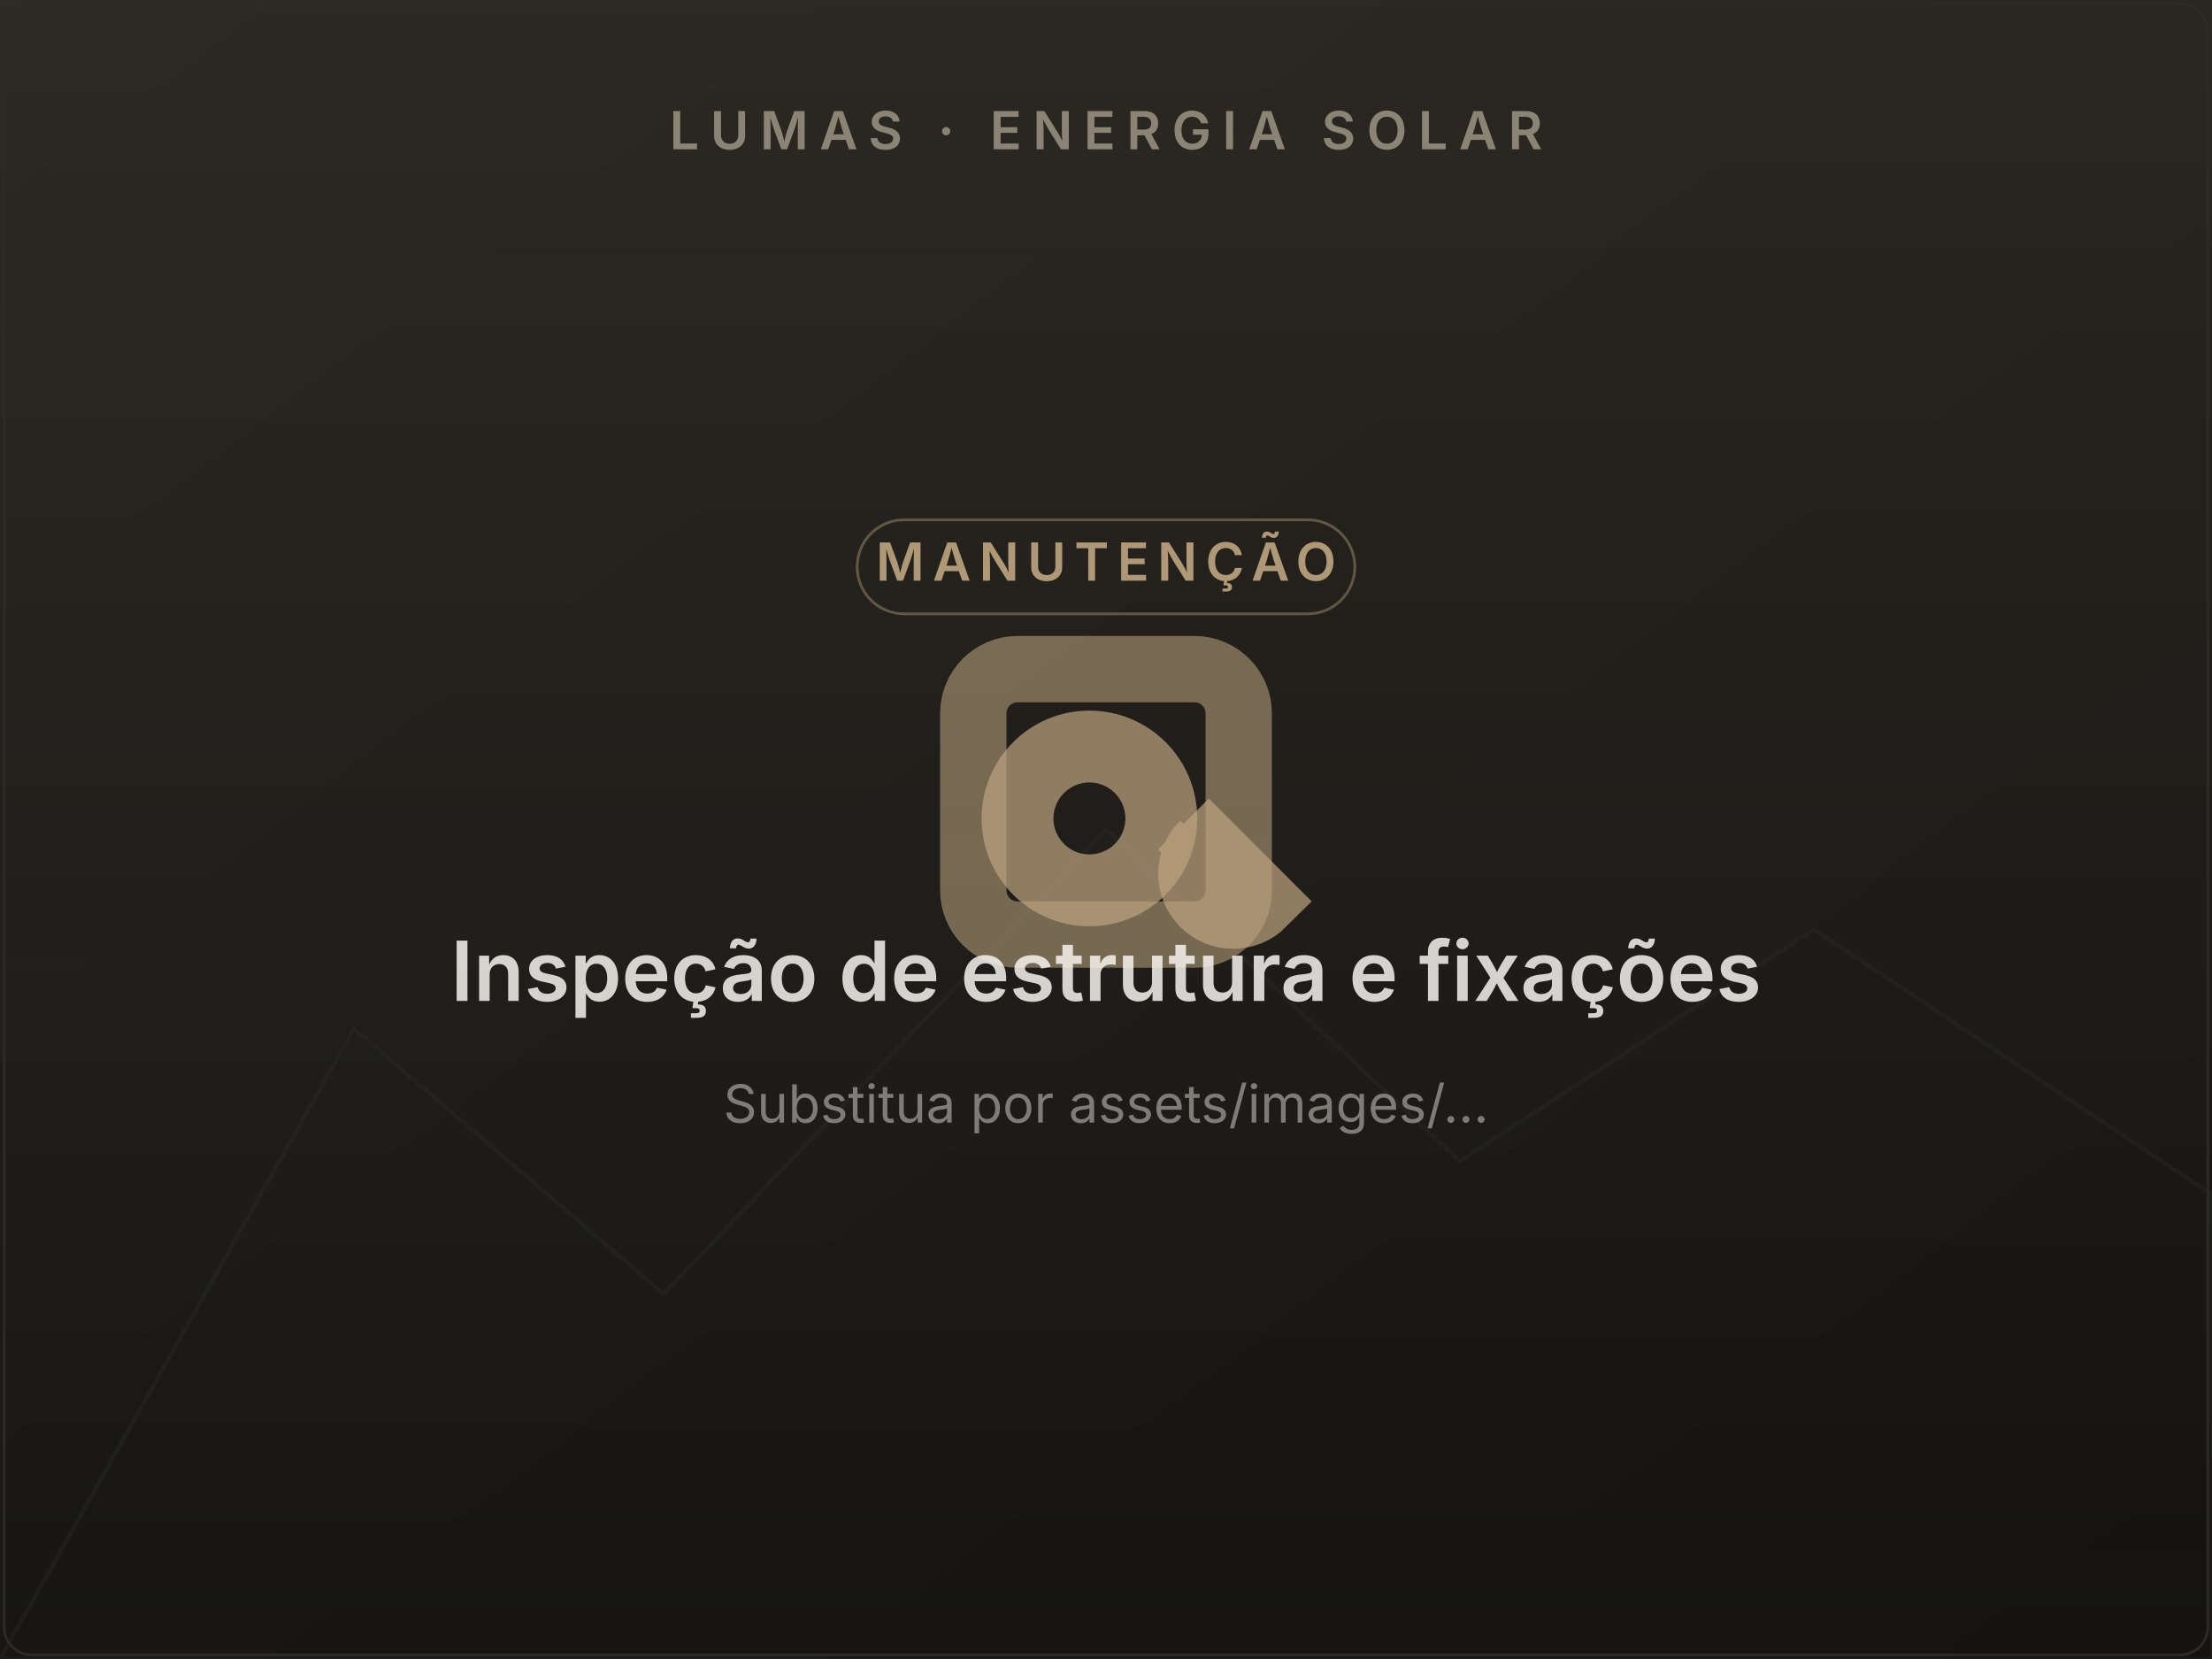
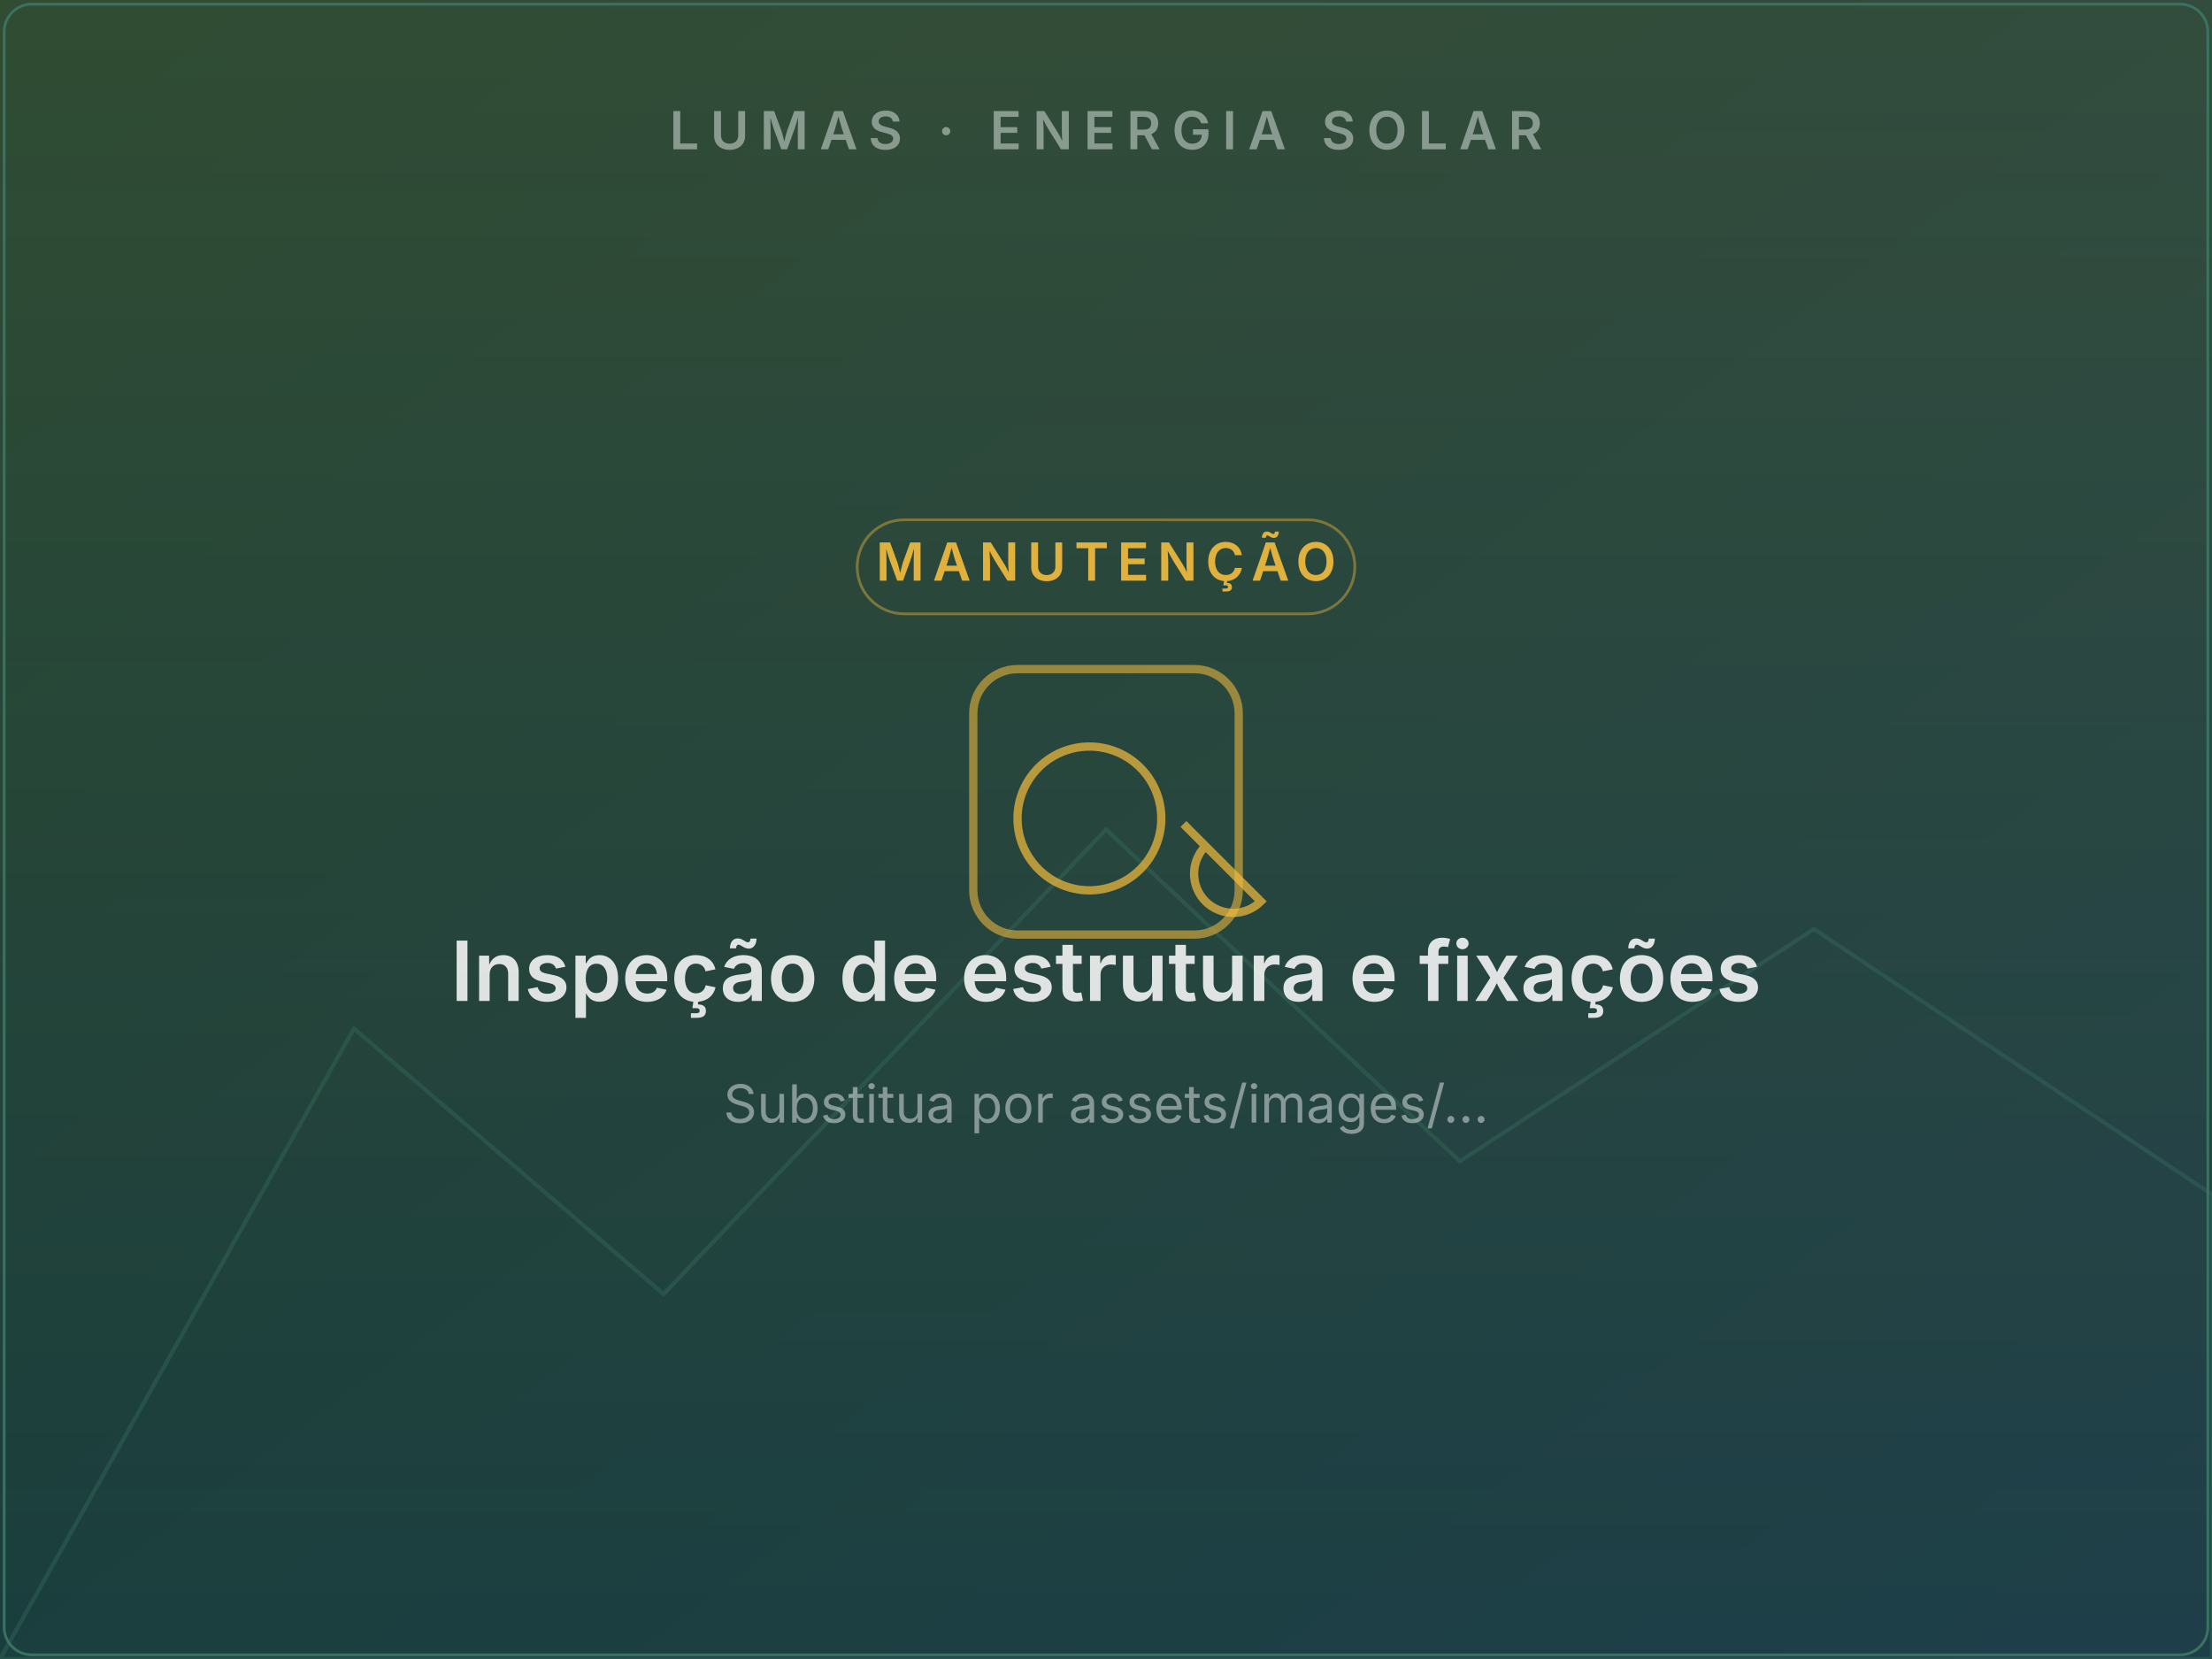
<svg xmlns="http://www.w3.org/2000/svg" width="800" height="600" viewBox="0 0 800 600" role="img" aria-label="Inspeção de estrutura e fixações">
  <defs>
    <linearGradient id="g800" x1="0" y1="0" x2="1" y2="1">
-       <stop offset="0" stop-color="#161615" />
-       <stop offset="1" stop-color="#0E0E0D" />
+       <stop offset="0" stop-color="#103a31" />
+       <stop offset="1" stop-color="#173b4a" />
    </linearGradient>
    <linearGradient id="gg800" x1="0" y1="0" x2="0" y2="1">
-       <stop offset="0" stop-color="#BEA580" stop-opacity="0.14" />
-       <stop offset="1" stop-color="#BEA580" stop-opacity="0.03" />
+       <stop offset="0" stop-color="#f5bd3d" stop-opacity="0.14" />
+       <stop offset="1" stop-color="#f5bd3d" stop-opacity="0.03" />
    </linearGradient>
  </defs>
  <rect width="800" height="600" fill="url(#g800)" />
  <rect width="800" height="600" fill="url(#gg800)" />
  <g opacity="0.35">
-     <path d="M0 600 L128.0 372.0 L240.0 468.0 L400.0 300.0 L528.0 420.0 L656.0 336 L800 432.0 V600 Z" fill="none" stroke="#2C2A26" stroke-width="1.5" />
+     <path d="M0 600 L128.0 372.0 L240.0 468.0 L400.0 300.0 L528.0 420.0 L656.0 336 L800 432.0 V600 Z" fill="none" stroke="#397260" stroke-width="1.5" />
  </g>
-   <text x="400.0" y="54" text-anchor="middle" font-family="Inter, Arial, sans-serif" font-size="19" letter-spacing="4" fill="#ECE2CB" fill-opacity="0.5" font-weight="600">LUMAS · ENERGIA SOLAR</text>
-   <rect x="1.5" y="1.5" width="797" height="597" rx="10" fill="none" stroke="#2C2A26" />
-   <rect x="310.0" y="188.0" width="180" height="34" rx="17" fill="none" stroke="#BEA580" stroke-opacity="0.4" />
-   <text x="400.0" y="210.0" text-anchor="middle" font-family="Inter, Arial, sans-serif" font-size="19" letter-spacing="3" fill="#BEA580" fill-opacity="0.9" font-weight="600">MANUTENÇÃO</text>
-   <rect x="352.0" y="242.0" width="96" height="96" rx="16" fill="none" stroke="#BEA580" stroke-opacity="0.55" stroke-width="24" />
-   <circle cx="394.0" cy="296.0" r="26" fill="none" stroke="#BEA580" stroke-opacity="0.7" stroke-width="26" />
-   <path d="M432.0 302.0 l24 24 a14 14 0 1 1 -20 -20 l-8 -8" fill="none" stroke="#BEA580" stroke-opacity="0.7" stroke-width="26" />
-   <text x="400.0" y="362.0" text-anchor="middle" font-family="Inter, Arial, sans-serif" font-size="30" fill="#F6F3EE" fill-opacity="0.85" font-weight="600">Inspeção de estrutura e fixações</text>
-   <text x="400.0" y="406.0" text-anchor="middle" font-family="Inter, Arial, sans-serif" font-size="19" fill="#F6F3EE" fill-opacity="0.45">Substitua por assets/images/…</text>
+   <text x="400.0" y="54" text-anchor="middle" font-family="Inter, Arial, sans-serif" font-size="19.0" letter-spacing="4" fill="#e3ede7" fill-opacity="0.5" font-weight="600">LUMAS · ENERGIA SOLAR</text>
+   <rect x="1.5" y="1.5" width="797" height="597" rx="10" fill="none" stroke="#397260" />
+   <rect x="310.0" y="188.0" width="180" height="34" rx="17" fill="none" stroke="#f5bd3d" stroke-opacity="0.4" />
+   <text x="400.0" y="210.0" text-anchor="middle" font-family="Inter, Arial, sans-serif" font-size="19.0" letter-spacing="3" fill="#f5bd3d" fill-opacity="0.9" font-weight="600">MANUTENÇÃO</text>
+   <rect x="352.0" y="242.0" width="96" height="96" rx="16" fill="none" stroke="#f5bd3d" stroke-opacity="0.55" stroke-width="3" />
+   <circle cx="394.0" cy="296.0" r="26" fill="none" stroke="#f5bd3d" stroke-opacity="0.7" stroke-width="3" />
+   <path d="M432.0 302.0 l24 24 a14 14 0 1 1 -20 -20 l-8 -8" fill="none" stroke="#f5bd3d" stroke-opacity="0.7" stroke-width="3" />
+   <text x="400.0" y="362.0" text-anchor="middle" font-family="Inter, Arial, sans-serif" font-size="30.0" fill="#ffffff" fill-opacity="0.85" font-weight="600">Inspeção de estrutura e fixações</text>
+   <text x="400.0" y="406.0" text-anchor="middle" font-family="Inter, Arial, sans-serif" font-size="19.0" fill="#ffffff" fill-opacity="0.45">Substitua por assets/images/…</text>
</svg>
